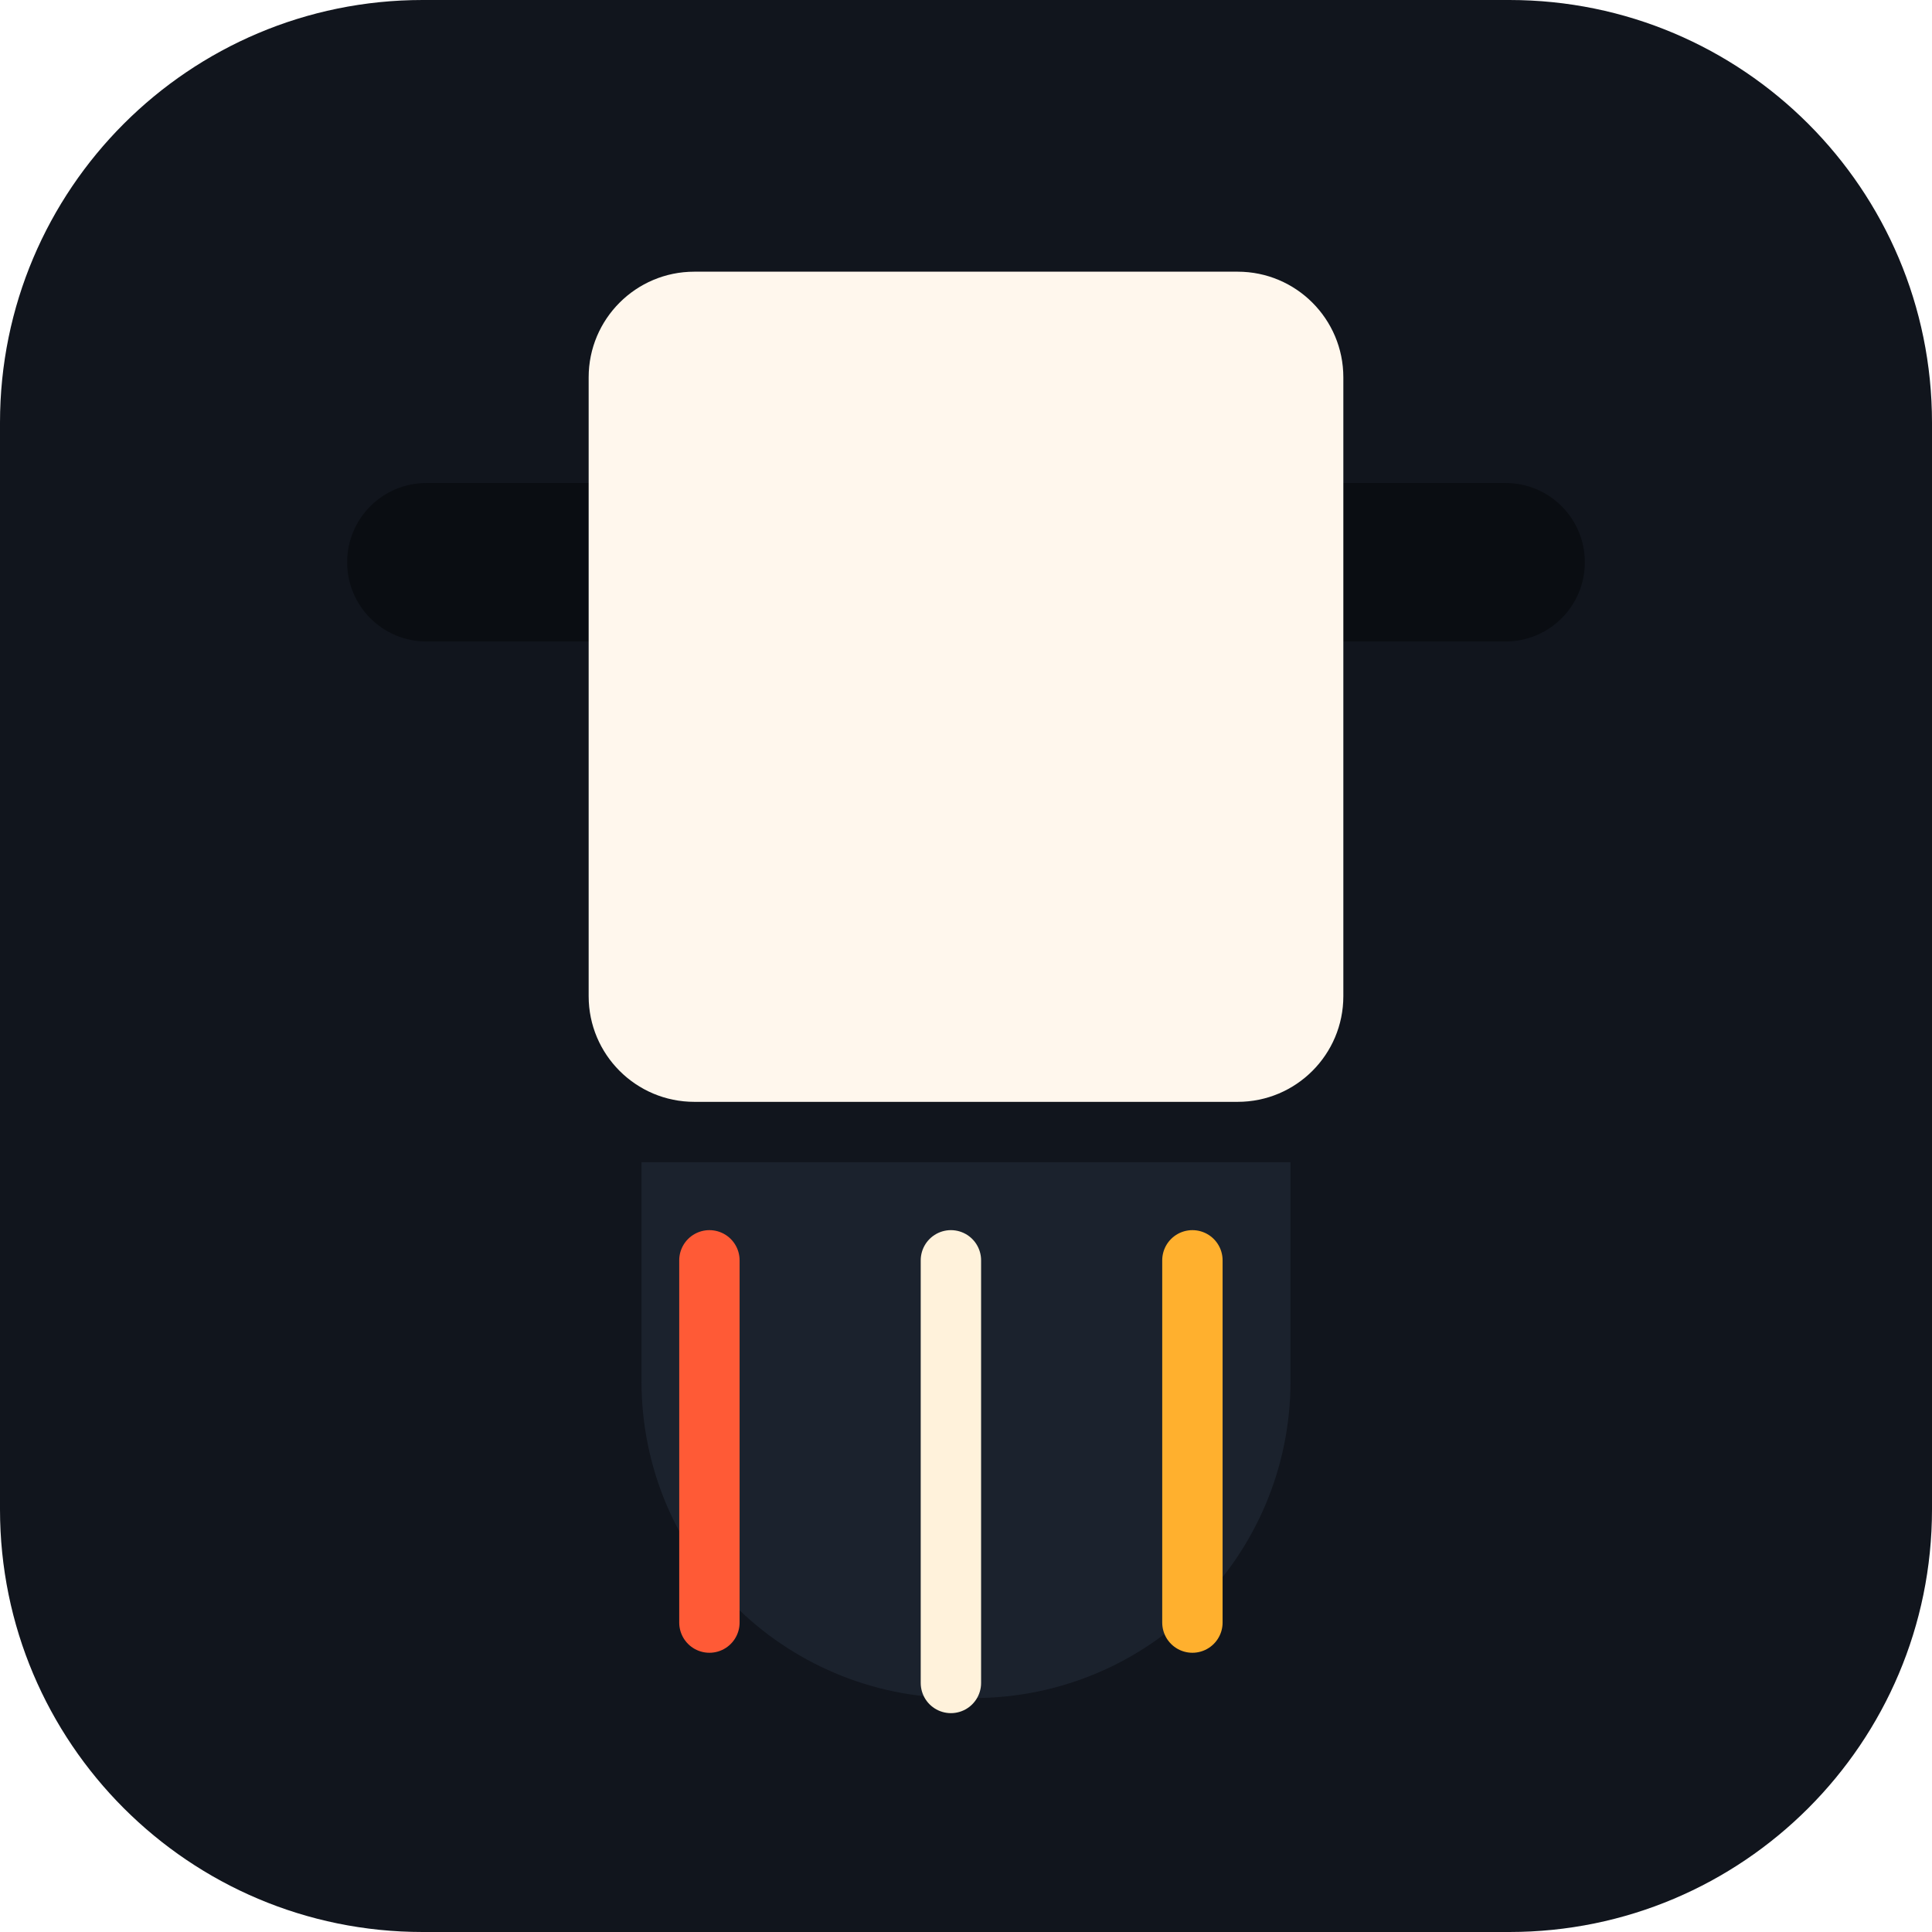
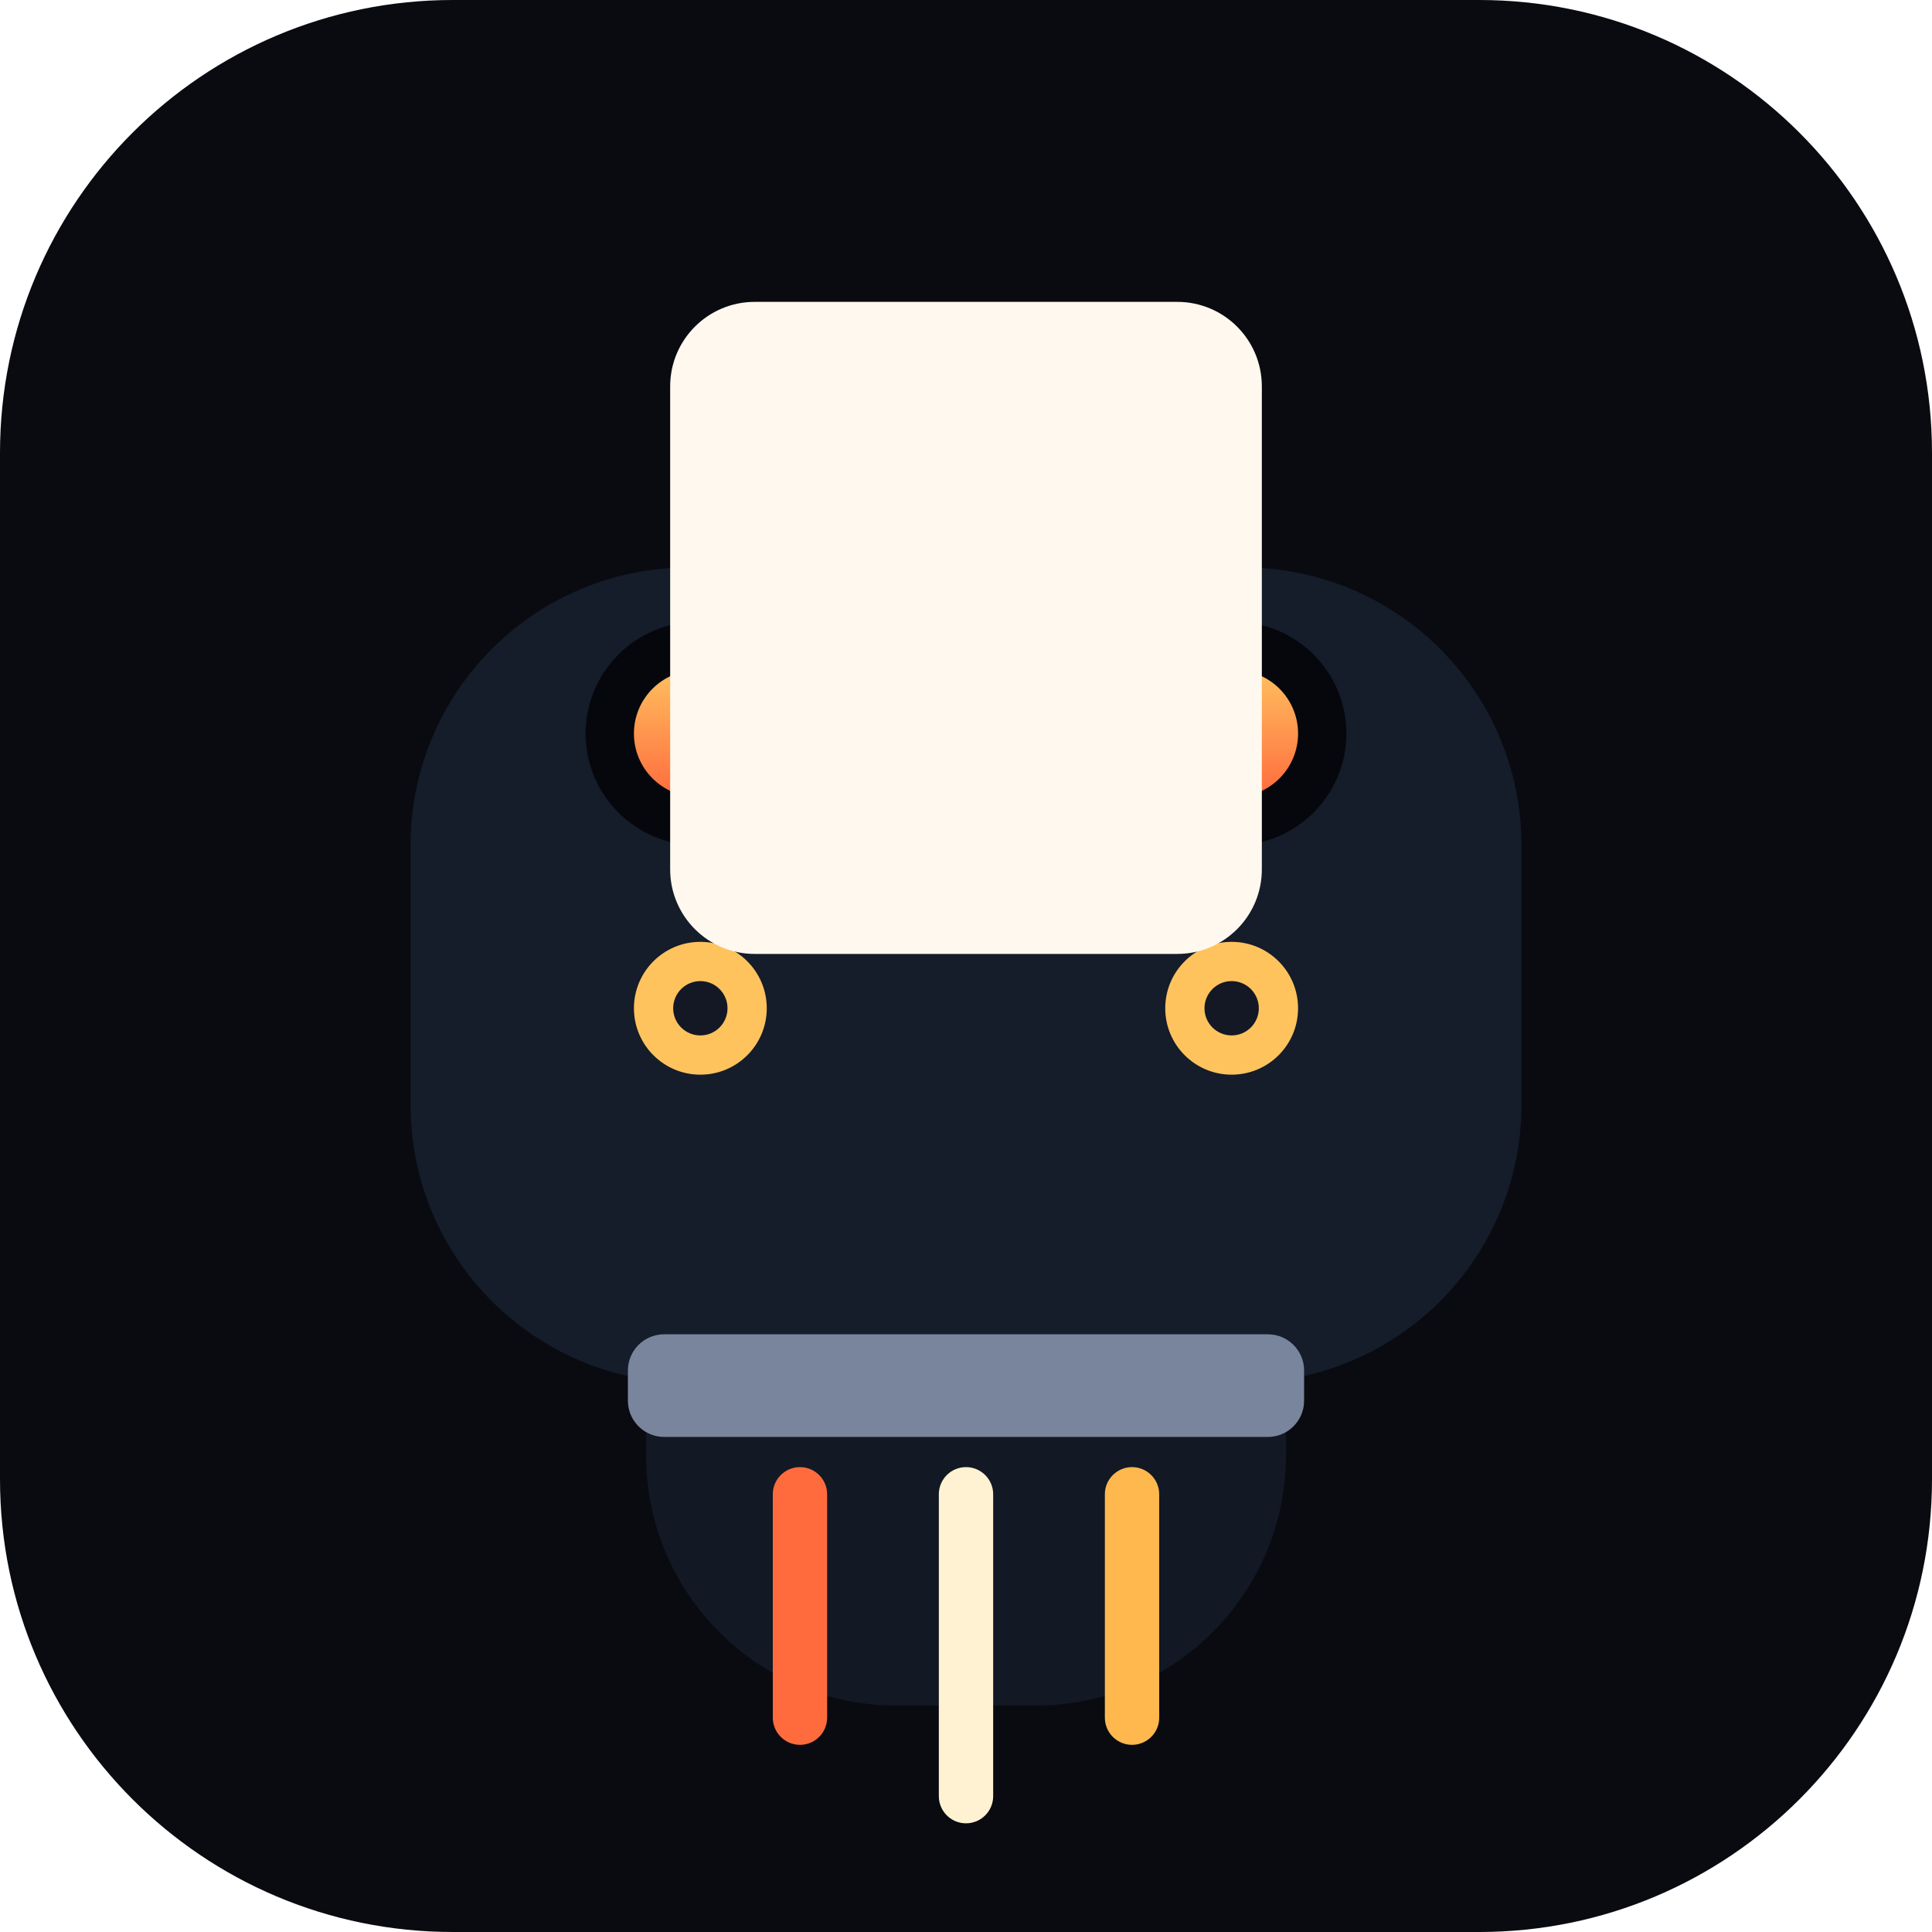
- <svg xmlns="http://www.w3.org/2000/svg" width="64" height="64" viewBox="0 0 512 512" fill="none">
-   <rect width="512" height="512" rx="112" fill="#11151D" />
-   <rect x="92" y="128" width="328" height="42" rx="21" fill="#0A0D12" />
-   <rect x="156" y="72" width="200" height="220" rx="28" fill="#FFF7ED" />
-   <path d="M170 308H342V366C342 412.392 304.392 450 258 450H254C207.608 450 170 412.392 170 366V308Z" fill="#1B222D" />
-   <path d="M188 334V430" stroke="#FF5A36" stroke-width="16" stroke-linecap="round" />
-   <path d="M252 334V446" stroke="#FFF2DB" stroke-width="16" stroke-linecap="round" />
-   <path d="M316 334V430" stroke="#FFB02E" stroke-width="16" stroke-linecap="round" />
+ <svg xmlns="http://www.w3.org/2000/svg" width="64" height="64" viewBox="0 0 640 640" fill="none">
+   <rect width="640" height="640" rx="150" fill="#090B11" />
+   <rect x="136" y="188" width="368" height="270" rx="92" fill="#151C2A" />
+   <rect x="194" y="206" width="252" height="74" rx="37" fill="#05070C" />
+   <rect x="210" y="222" width="220" height="42" rx="21" fill="url(#slotGlow)" />
+   <circle cx="232" cy="334" r="22" fill="#FFC35E" />
+   <circle cx="408" cy="334" r="22" fill="#FFC35E" />
+   <circle cx="232" cy="334" r="9" fill="#141824" />
+   <circle cx="408" cy="334" r="9" fill="#141824" />
+   <rect x="222" y="100" width="196" height="216" rx="28" fill="#FFF8EE" />
+   <path d="M214 458H426V482C426 527.84 388.84 565 343 565H297C251.16 565 214 527.84 214 482V458Z" fill="#121824" />
+   <rect x="208" y="442" width="224" height="34" rx="12" fill="#78859D" />
+   <rect x="256" y="486" width="18" height="92" rx="9" fill="#FF6B3D" />
+   <rect x="311" y="486" width="18" height="118" rx="9" fill="#FFF2D2" />
+   <rect x="366" y="486" width="18" height="92" rx="9" fill="#FFB84D" />
+   <defs>
+     <linearGradient id="slotGlow" x1="320" y1="222" x2="320" y2="264" gradientUnits="userSpaceOnUse">
+       <stop stop-color="#FFBF5F" />
+       <stop offset="1" stop-color="#FF6B3D" />
+     </linearGradient>
+   </defs>
</svg>
